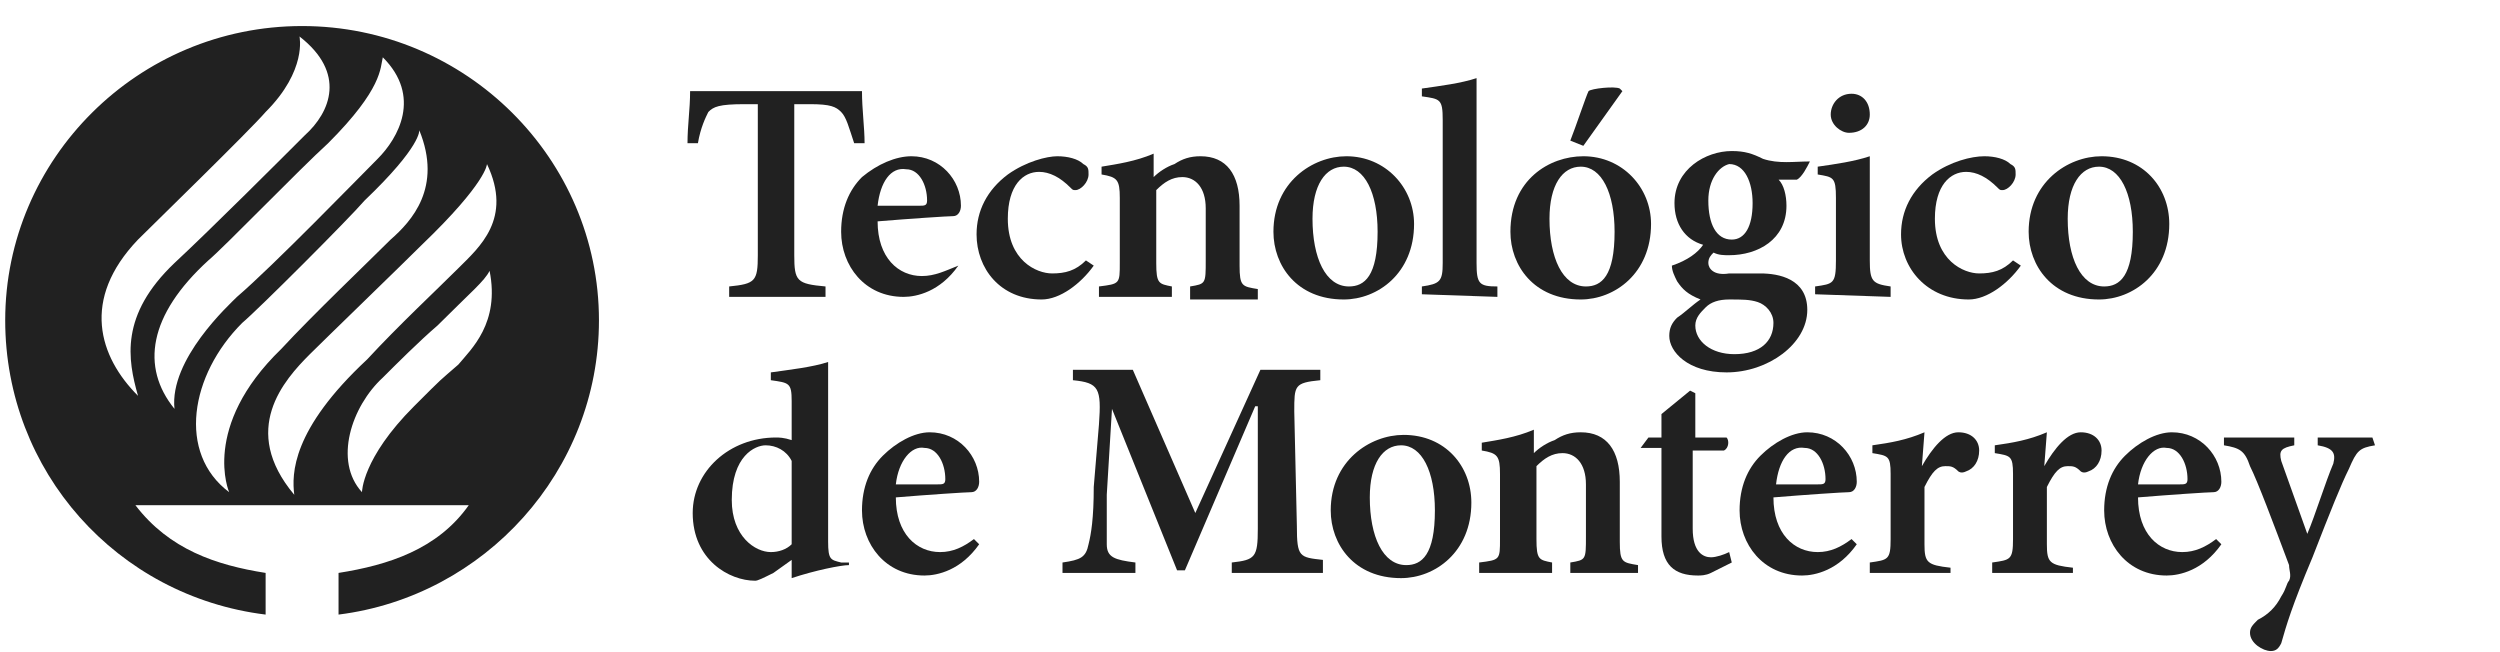
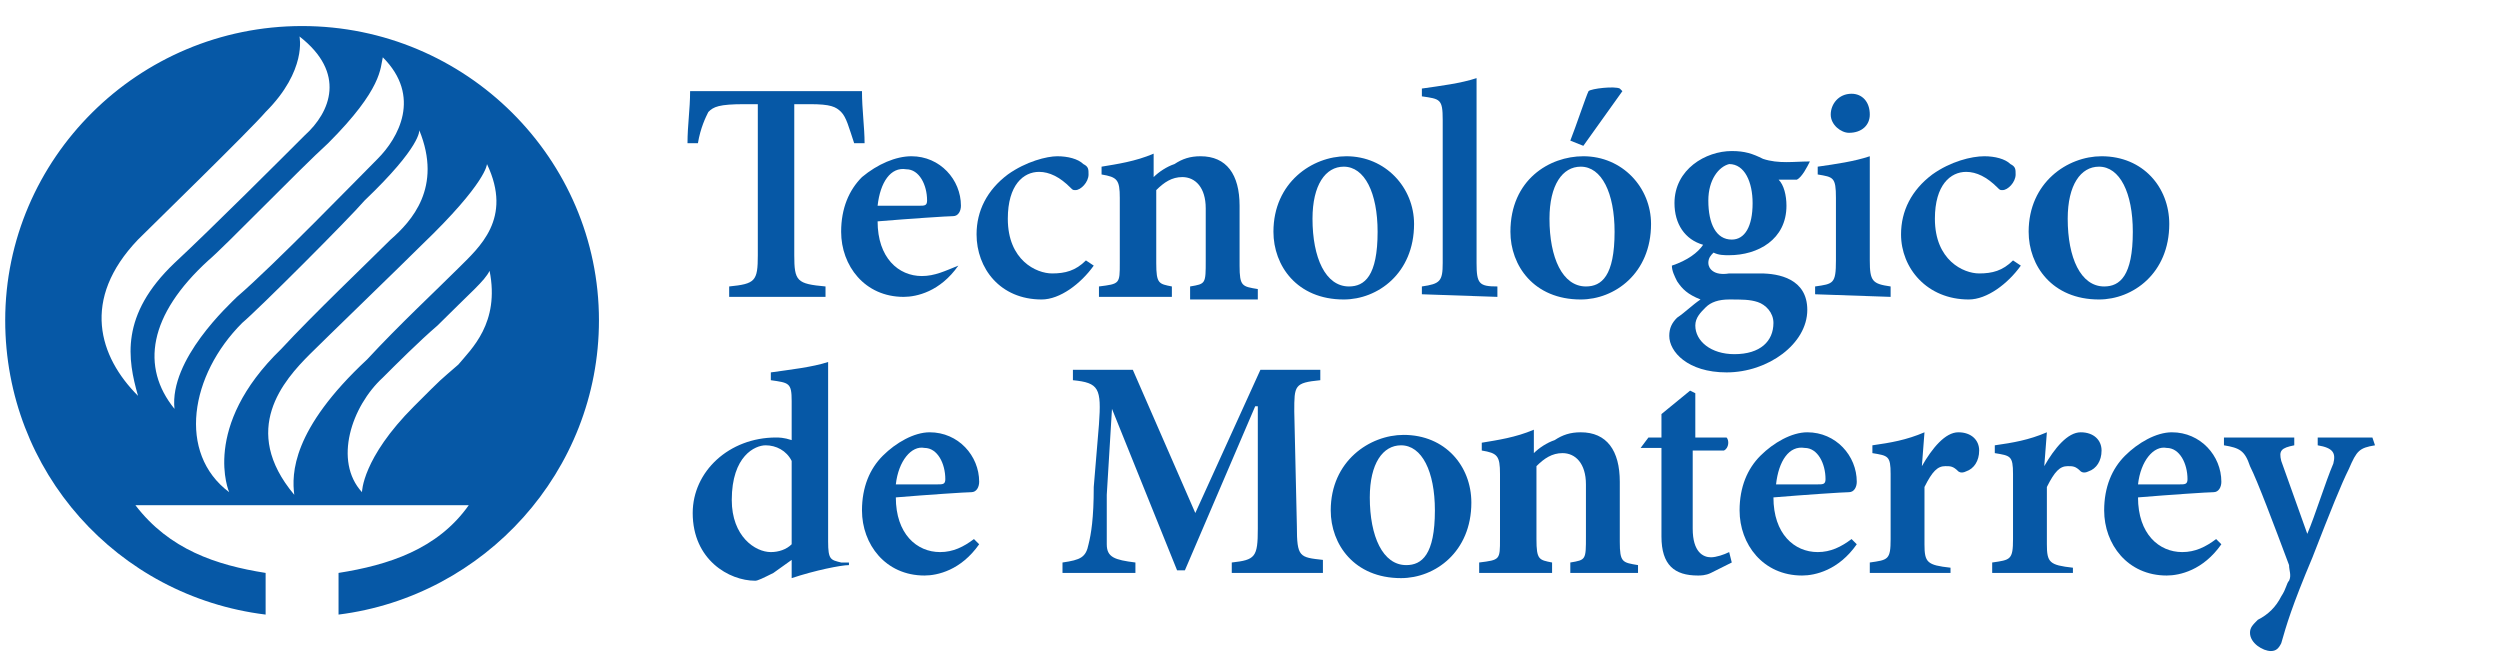
<svg xmlns="http://www.w3.org/2000/svg" version="1.1" id="Layer_1" x="0px" y="0px" width="96" height="25" viewBox="0 0 96 25" style="enable-background:new 0 0 148 25;" xml:space="preserve">
  <style type="text/css">
-   .st0{fill:#212121;}
+   .st0{fill:#0658a6;}
</style>
  <g>
    <g>
      <g>
        <path class="st0" d="M11.6,1C5.3,1,0.2,6.1,0.2,12.3c0,5.8,4.3,10.6,10,11.3V22c-1.9-0.3-3.7-0.9-5-2.6h6.4H18         c-1.2,1.7-3.1,2.3-5,2.6v1.6c5.6-0.7,10-5.5,10-11.3C23,6.1,17.9,1,11.6,1z M5.3,9.2C5.8,8.7,9.6,5,10.2,4.3         c1.6-1.6,1.3-2.9,1.3-2.9c1.8,1.4,1.2,2.9,0.2,3.8c-0.8,0.8-3.6,3.6-5,4.9c-2.1,2-1.8,3.7-1.4,5.1C3.8,13.7,3.1,11.5,5.3,9.2z          M8,10c0.6-0.5,3.5-3.5,4.6-4.5c2.1-2.1,2-2.9,2.1-3.3c1.5,1.5,0.6,3.1-0.2,3.9c-0.7,0.7-4,4.1-5.4,5.3c-0.3,0.3-2.6,2.4-2.4,4.3         C5.4,14.1,5.7,12.1,8,10z M9.3,12.4c0.6-0.5,4.1-4,4.7-4.7C16.2,5.6,16.1,5,16.1,5C17,7.2,15.8,8.5,15,9.2         c-0.8,0.8-3,2.9-4.2,4.2c-3.1,3-2,5.5-2,5.5C6.8,17.4,7.3,14.4,9.3,12.4z M17.6,14c-0.8,0.7-0.5,0.4-1.7,1.6c-2,2-2,3.3-2,3.3         c-1.1-1.2-0.4-3.3,0.8-4.4c0.5-0.5,1.4-1.4,2.1-2c1.3-1.3,1.8-1.7,2-2.1C19.2,12.4,18.1,13.4,17.6,14z M17.6,10.3         c-0.8,0.8-2.3,2.2-3.5,3.5c-2.9,2.7-2.9,4.4-2.8,5.2c-2.1-2.5-0.4-4.4,0.6-5.4c0.5-0.5,3.6-3.5,4.3-4.2c2.5-2.4,2.5-3.1,2.5-3.1         C19.7,8.4,18.4,9.5,17.6,10.3z" />
      </g>
      <g>
        <path class="st0" d="M36.8,10.2c-0.7,1-1.6,1.2-2.1,1.2c-1.5,0-2.4-1.2-2.4-2.5c0-0.9,0.3-1.6,0.8-2.1C33.7,6.3,34.4,6,35,6l0,0         c1.1,0,1.9,0.9,1.9,1.9c0,0.2-0.1,0.4-0.3,0.4s-1.7,0.1-2.9,0.2c0,1.4,0.8,2.1,1.7,2.1C35.9,10.6,36.3,10.4,36.8,10.2L36.8,10.2z          M33.7,7.9c0.5,0,1.1,0,1.6,0c0.2,0,0.3,0,0.3-0.2c0-0.6-0.3-1.2-0.8-1.2C34.2,6.4,33.8,7,33.7,7.9z" />
        <path class="st0" d="M42,10.2c-0.5,0.7-1.3,1.3-2,1.3c-1.6,0-2.5-1.2-2.5-2.5c0-0.9,0.4-1.7,1.2-2.3C39.4,6.2,40.2,6,40.6,6l0,0         c0.4,0,0.8,0.1,1,0.3c0.2,0.1,0.2,0.2,0.2,0.4c0,0.3-0.3,0.6-0.5,0.6c-0.1,0-0.1,0-0.2-0.1c-0.4-0.4-0.8-0.6-1.2-0.6         c-0.6,0-1.2,0.5-1.2,1.8c0,1.6,1.1,2.1,1.7,2.1c0.5,0,0.9-0.1,1.3-0.5L42,10.2z" />
        <path class="st0" d="M45.7,11.3V11c0.6-0.1,0.6-0.1,0.6-1V8c0-0.8-0.4-1.2-0.9-1.2c-0.4,0-0.7,0.2-1,0.5v2.8         c0,0.8,0.1,0.8,0.6,0.9v0.4h-2.8V11c0.8-0.1,0.8-0.1,0.8-0.9V7.6c0-0.7-0.1-0.8-0.7-0.9V6.4c0.6-0.1,1.3-0.2,2-0.5v0.9         c0.2-0.2,0.5-0.4,0.8-0.5c0.3-0.2,0.6-0.3,1-0.3c1,0,1.5,0.7,1.5,1.9v2.3c0,0.8,0.1,0.8,0.7,0.9v0.4h-2.6V11.3z" />
        <path class="st0" d="M54.3,8.6c0,1.9-1.4,2.9-2.7,2.9c-1.8,0-2.7-1.3-2.7-2.6C48.9,7,50.4,6,51.7,6C53.2,6,54.3,7.2,54.3,8.6z          M50.4,8.4c0,1.5,0.5,2.6,1.4,2.6c0.6,0,1.1-0.4,1.1-2.1c0-1.5-0.5-2.5-1.3-2.5C50.9,6.4,50.4,7.1,50.4,8.4z" />
        <path class="st0" d="M54.6,11.3V11c0.7-0.1,0.8-0.2,0.8-0.9V4.6c0-0.8-0.1-0.8-0.8-0.9V3.4c0.7-0.1,1.5-0.2,2.1-0.4v7.1         c0,0.8,0.1,0.9,0.8,0.9v0.4L54.6,11.3L54.6,11.3z" />
        <path class="st0" d="M63.4,8.6c0,1.9-1.4,2.9-2.7,2.9c-1.8,0-2.7-1.3-2.7-2.6c0-2,1.5-2.9,2.8-2.9C62.3,6,63.4,7.2,63.4,8.6z          M59.5,8.4c0,1.5,0.5,2.6,1.4,2.6c0.6,0,1.1-0.4,1.1-2.1c0-1.5-0.5-2.5-1.3-2.5C60,6.4,59.5,7.1,59.5,8.4z M60.3,5.4         c0.2-0.5,0.6-1.7,0.7-1.9c0.1-0.1,1-0.2,1.2-0.1l0.1,0.1l-1.5,2.1L60.3,5.4z" />
        <path class="st0" d="M69.5,6.2c-0.1,0.2-0.3,0.6-0.5,0.7h-0.7c0.2,0.2,0.3,0.6,0.3,1c0,1.3-1.1,1.9-2.2,1.9c-0.2,0-0.4,0-0.6-0.1         c-0.1,0.1-0.2,0.2-0.2,0.4s0.2,0.5,0.8,0.4c0.4,0,0.8,0,1.2,0c0.7,0,1.8,0.2,1.8,1.4c0,1.3-1.5,2.4-3.1,2.4         c-1.5,0-2.2-0.8-2.2-1.4c0-0.3,0.1-0.5,0.3-0.7c0.3-0.2,0.6-0.5,0.9-0.7c-0.5-0.2-0.7-0.4-0.9-0.7c-0.1-0.2-0.2-0.4-0.2-0.6         c0.6-0.2,1-0.5,1.2-0.8c-0.7-0.2-1.1-0.8-1.1-1.6c0-1.3,1.2-2,2.2-2l0,0c0.5,0,0.8,0.1,1.2,0.3C68.3,6.3,68.9,6.2,69.5,6.2         L69.5,6.2z M65.5,11.8c-0.2,0.2-0.4,0.4-0.4,0.7c0,0.6,0.6,1.1,1.5,1.1c1,0,1.5-0.5,1.5-1.2c0-0.4-0.3-0.7-0.6-0.8         c-0.3-0.1-0.6-0.1-1.1-0.1C66,11.5,65.7,11.6,65.5,11.8z M65.6,7.7c0,0.9,0.3,1.5,0.9,1.5c0.5,0,0.8-0.5,0.8-1.4         c0-0.8-0.3-1.5-0.9-1.5C66,6.4,65.6,6.9,65.6,7.7z" />
        <path class="st0" d="M69.7,11.3V11c0.7-0.1,0.8-0.1,0.8-1V7.6c0-0.8-0.1-0.8-0.7-0.9V6.4c0.7-0.1,1.4-0.2,2-0.4v4         c0,0.8,0.1,0.9,0.8,1v0.4L69.7,11.3L69.7,11.3z M70.3,4.4c0-0.4,0.3-0.8,0.8-0.8c0.4,0,0.7,0.3,0.7,0.8c0,0.4-0.3,0.7-0.8,0.7         C70.7,5.1,70.3,4.8,70.3,4.4z" />
        <path class="st0" d="M77.6,10.2c-0.5,0.7-1.3,1.3-2,1.3C74,11.5,73,10.3,73,9c0-0.9,0.4-1.7,1.2-2.3c0.7-0.5,1.5-0.7,2-0.7l0,0         c0.4,0,0.8,0.1,1,0.3c0.2,0.1,0.2,0.2,0.2,0.4c0,0.3-0.3,0.6-0.5,0.6c-0.1,0-0.1,0-0.2-0.1c-0.4-0.4-0.8-0.6-1.2-0.6         c-0.6,0-1.2,0.5-1.2,1.8c0,1.6,1.1,2.1,1.7,2.1c0.5,0,0.9-0.1,1.3-0.5L77.6,10.2z" />
        <path class="st0" d="M83.3,8.6c0,1.9-1.4,2.9-2.7,2.9c-1.8,0-2.7-1.3-2.7-2.6C77.9,7,79.4,6,80.7,6C82.3,6,83.3,7.2,83.3,8.6z          M79.4,8.4c0,1.5,0.5,2.6,1.4,2.6c0.6,0,1.1-0.4,1.1-2.1c0-1.5-0.5-2.5-1.3-2.5C79.9,6.4,79.4,7.1,79.4,8.4z" />
        <path class="st0" d="M32.6,21.7c-0.3,0-1.3,0.2-2.2,0.5v-0.7L29.7,22c-0.4,0.2-0.6,0.3-0.7,0.3c-1,0-2.4-0.8-2.4-2.6         c0-1.6,1.4-2.9,3.2-2.9c0.1,0,0.3,0,0.6,0.1v-1.5c0-0.7-0.1-0.7-0.8-0.8v-0.3c0.7-0.1,1.6-0.2,2.2-0.4v6.9c0,0.7,0.1,0.7,0.5,0.8         h0.3V21.7z M30.4,17.7c-0.2-0.4-0.6-0.6-1-0.6s-1.3,0.4-1.3,2.1c0,1.4,0.9,2,1.5,2c0.3,0,0.6-0.1,0.8-0.3V17.7z" />
        <path class="st0" d="M37.6,20.9c-0.7,1-1.6,1.2-2.1,1.2c-1.5,0-2.4-1.2-2.4-2.5c0-0.9,0.3-1.6,0.8-2.1s1.2-0.9,1.8-0.9l0,0         c1.1,0,1.9,0.9,1.9,1.9c0,0.2-0.1,0.4-0.3,0.4s-1.7,0.1-2.9,0.2c0,1.4,0.8,2.1,1.7,2.1c0.5,0,0.9-0.2,1.3-0.5L37.6,20.9z          M34.4,18.6c0.5,0,1.1,0,1.6,0c0.2,0,0.3,0,0.3-0.2c0-0.6-0.3-1.2-0.8-1.2C35,17.1,34.5,17.7,34.4,18.6z" />
        <path class="st0" d="M47.3,22v-0.4c0.9-0.1,1-0.2,1-1.3v-4.7h-0.1l-2.7,6.3h-0.3l-2.5-6.2l0,0L42.5,19c0,1,0,1.5,0,1.9         c0,0.5,0.3,0.6,1.1,0.7V22h-2.8v-0.4c0.7-0.1,0.9-0.2,1-0.7c0.1-0.4,0.2-1,0.2-2.2l0.2-2.4c0.1-1.4,0-1.6-1-1.7v-0.4h2.3l2.4,5.5         l2.5-5.5h2.3v0.4c-1,0.1-1,0.2-1,1.2l0.1,4.4c0,1.2,0.1,1.2,1,1.3V22H47.3z" />
        <path class="st0" d="M56.5,19.3c0,1.9-1.4,2.9-2.7,2.9c-1.8,0-2.7-1.3-2.7-2.6c0-1.9,1.5-2.9,2.8-2.9         C55.5,16.7,56.5,17.9,56.5,19.3z M52.6,19.1c0,1.5,0.5,2.6,1.4,2.6c0.6,0,1.1-0.4,1.1-2.1c0-1.5-0.5-2.5-1.3-2.5         C53.1,17.1,52.6,17.8,52.6,19.1z" />
        <path class="st0" d="M60.3,22v-0.4c0.6-0.1,0.6-0.1,0.6-1v-2c0-0.8-0.4-1.2-0.9-1.2c-0.4,0-0.7,0.2-1,0.5v2.8         c0,0.8,0.1,0.8,0.6,0.9V22h-2.8v-0.4c0.8-0.1,0.8-0.1,0.8-0.9v-2.5c0-0.7-0.1-0.8-0.7-0.9V17c0.6-0.1,1.3-0.2,2-0.5v0.9         c0.2-0.2,0.5-0.4,0.8-0.5c0.3-0.2,0.6-0.3,1-0.3c1,0,1.5,0.7,1.5,1.9v2.3c0,0.8,0.1,0.8,0.7,0.9V22H60.3z" />
        <path class="st0" d="M65.7,22c-0.2,0.1-0.4,0.1-0.5,0.1c-0.9,0-1.4-0.4-1.4-1.5v-3.4H63h0l0.3-0.4h0.5v-0.9l1.1-0.9l0.2,0.1v1.7         h1.2c0.1,0.1,0.1,0.4-0.1,0.5H65v3c0,0.9,0.4,1.1,0.7,1.1c0.2,0,0.5-0.1,0.7-0.2l0.1,0.4L65.7,22z" />
        <path class="st0" d="M71.3,20.9c-0.7,1-1.6,1.2-2.1,1.2c-1.5,0-2.4-1.2-2.4-2.5c0-0.9,0.3-1.6,0.8-2.1s1.2-0.9,1.8-0.9l0,0         c1.1,0,1.9,0.9,1.9,1.9c0,0.2-0.1,0.4-0.3,0.4c-0.2,0-1.7,0.1-2.9,0.2c0,1.4,0.8,2.1,1.7,2.1c0.5,0,0.9-0.2,1.3-0.5L71.3,20.9z          M68.2,18.6c0.5,0,1.1,0,1.6,0c0.2,0,0.3,0,0.3-0.2c0-0.6-0.3-1.2-0.8-1.2C68.7,17.1,68.3,17.7,68.2,18.6z" />
        <path class="st0" d="M73.8,17.9c0.4-0.7,0.9-1.3,1.4-1.3s0.8,0.3,0.8,0.7c0,0.4-0.2,0.7-0.5,0.8c-0.2,0.1-0.3,0-0.3,0         c-0.2-0.2-0.3-0.2-0.5-0.2c-0.3,0-0.5,0.2-0.8,0.8v2.2c0,0.7,0.1,0.8,1,0.9V22h-3.1v-0.4c0.7-0.1,0.8-0.1,0.8-0.9v-2.5         c0-0.7-0.1-0.7-0.7-0.8v-0.3c0.7-0.1,1.3-0.2,2-0.5L73.8,17.9L73.8,17.9z" />
        <path class="st0" d="M78.5,17.9c0.4-0.7,0.9-1.3,1.4-1.3s0.8,0.3,0.8,0.7c0,0.4-0.2,0.7-0.5,0.8c-0.2,0.1-0.3,0-0.3,0         c-0.2-0.2-0.3-0.2-0.5-0.2c-0.3,0-0.5,0.2-0.8,0.8v2.2c0,0.7,0.1,0.8,1,0.9V22h-3.1v-0.4c0.7-0.1,0.8-0.1,0.8-0.9v-2.5         c0-0.7-0.1-0.7-0.7-0.8v-0.3c0.7-0.1,1.3-0.2,2-0.5L78.5,17.9L78.5,17.9z" />
        <path class="st0" d="M85.3,20.9c-0.7,1-1.6,1.2-2.1,1.2c-1.5,0-2.4-1.2-2.4-2.5c0-0.9,0.3-1.6,0.8-2.1s1.2-0.9,1.8-0.9l0,0         c1.1,0,1.9,0.9,1.9,1.9c0,0.2-0.1,0.4-0.3,0.4c-0.2,0-1.7,0.1-2.9,0.2c0,1.4,0.8,2.1,1.7,2.1c0.5,0,0.9-0.2,1.3-0.5L85.3,20.9z          M82.1,18.6c0.5,0,1.1,0,1.6,0c0.2,0,0.3,0,0.3-0.2c0-0.6-0.3-1.2-0.8-1.2C82.7,17.1,82.2,17.7,82.1,18.6z" />
        <path class="st0" d="M91.2,17.1c-0.6,0.1-0.7,0.2-1,0.9c-0.3,0.6-0.7,1.6-1.4,3.4c-0.8,1.9-1,2.6-1.2,3.3         c-0.1,0.2-0.2,0.3-0.4,0.3c-0.3,0-0.8-0.3-0.8-0.7c0-0.2,0.1-0.3,0.3-0.5c0.4-0.2,0.7-0.5,0.9-0.9c0.2-0.3,0.2-0.5,0.3-0.6         c0.1-0.2,0-0.4,0-0.6c-0.6-1.6-1.2-3.2-1.5-3.8c-0.2-0.6-0.4-0.7-1-0.8v-0.3h2.7v0.3c-0.5,0.1-0.6,0.2-0.5,0.6l1,2.8         c0.3-0.7,0.7-2,1-2.7c0.1-0.4,0-0.6-0.6-0.7v-0.3h2.1L91.2,17.1L91.2,17.1z" />
      </g>
      <path class="st0" d="M26.5,3.5c0,0.7-0.1,1.3-0.1,2h0.4c0.1-0.6,0.3-1,0.4-1.2C27.4,4.1,27.6,4,28.6,4h0.5v5.8       c0,1-0.1,1.1-1.1,1.2v0.4h3.7V11c-1.1-0.1-1.2-0.2-1.2-1.2V4h0.6c0.8,0,1,0.1,1.2,0.3c0.2,0.2,0.3,0.6,0.5,1.2h0.4       c0-0.6-0.1-1.3-0.1-2H26.5z" />
    </g>
    <rect x="99.2" class="st0" width="0.6" height="24.2" />
    <g>
      <g>
        <path class="st0" d="M118.5,23.7c-4,0-7.2-3.2-7.2-7.2s3.2-7.2,7.2-7.2s7.2,3.2,7.2,7.2S122.5,23.7,118.5,23.7z M118.5,14.2         c-1.3,0-2.3,1-2.3,2.3s1,2.3,2.3,2.3s2.3-1,2.3-2.3S119.8,14.2,118.5,14.2z" />
        <path class="st0" d="M113.6,14.3c-2.9,0-5.3-2.4-5.3-5.3s2.4-5.3,5.3-5.3s5.3,2.4,5.3,5.3S116.5,14.3,113.6,14.3z M113.6,7.9         c-0.6,0-1.1,0.5-1.1,1.1s0.5,1.1,1.1,1.1s1.1-0.5,1.1-1.1S114.2,7.9,113.6,7.9z" />
      </g>
      <g>
        <g>
          <path class="st0" d="M129.5,1c-4.6,0-8.4,3.4-9.1,7.7c3.5,0.8,6.1,3.9,6.1,7.7c0,0.8-0.1,1.6-0.4,2.4c1,0.4,2.1,0.6,3.3,0.6           c5.1,0,9.2-4.1,9.2-9.2S134.6,1,129.5,1z M129.5,14.1c-2.1,0-3.9-1.7-3.9-3.9c0-2.1,1.7-3.9,3.9-3.9c2.1,0,3.9,1.7,3.9,3.9           S131.7,14.1,129.5,14.1z" />
        </g>
      </g>
      <g>
        <path class="st0" d="M137.4,15.6h0.8l1.1,3h-0.8l-0.2-0.6h-1l-0.2,0.6h-0.8L137.4,15.6z M138,17.4l-0.3-1l-0.3,1H138z" />
        <path class="st0" d="M139.3,15.6h0.8l1.1,1.9v-1.9h0.8v3h-0.8l-1.1-1.9v1.9h-0.8V15.6z M140.2,15.3l-0.4-0.1         c0.1-0.2,0.1-0.4,0.2-0.4c0.1-0.1,0.2-0.1,0.3-0.1s0.2,0,0.4,0.1c0.2,0,0.3,0.1,0.3,0.1c0.1,0,0.1-0.1,0.2-0.2l0.4,0.1         c0,0.2-0.1,0.3-0.2,0.4c-0.1,0.1-0.2,0.1-0.4,0.1c-0.1,0-0.2,0-0.4-0.1l-0.2-0.1h-0.1C140.3,15.1,140.2,15.2,140.2,15.3z" />
        <path class="st0" d="M143.8,15.5c0.4,0,0.7,0.1,0.9,0.3c0.2,0.1,0.3,0.3,0.4,0.5c0.1,0.2,0.1,0.5,0.1,0.7c0,0.6-0.2,1-0.6,1.3         c-0.3,0.2-0.6,0.3-0.9,0.3c-0.4,0-0.7-0.1-0.9-0.3c-0.4-0.3-0.6-0.7-0.6-1.3c0-0.3,0.1-0.5,0.2-0.7s0.2-0.4,0.4-0.5         C143.1,15.6,143.4,15.5,143.8,15.5z M143.8,16.1c-0.2,0-0.4,0.1-0.5,0.3c-0.1,0.2-0.2,0.4-0.2,0.7c0,0.3,0.1,0.5,0.2,0.7         c0.1,0.2,0.3,0.3,0.5,0.3s0.4-0.1,0.5-0.3c0.1-0.2,0.2-0.4,0.2-0.7c0-0.3-0.1-0.5-0.2-0.7C144.2,16.2,144,16.1,143.8,16.1z" />
        <path class="st0" d="M147.8,16.5H147c0-0.1,0-0.2-0.1-0.3c-0.1-0.1-0.2-0.1-0.3-0.1c-0.2,0-0.4,0.1-0.4,0.2s0,0.1,0.1,0.1         c0,0,0.1,0.1,0.2,0.1c0.4,0.2,0.7,0.3,0.8,0.4c0.3,0.2,0.4,0.4,0.4,0.7c0,0.3-0.1,0.5-0.3,0.7s-0.5,0.3-0.9,0.3s-0.7-0.1-0.9-0.3         c-0.2-0.2-0.3-0.4-0.3-0.8v-0.1h0.7c0,0.2,0.1,0.3,0.1,0.4c0.1,0.1,0.2,0.1,0.4,0.1c0.1,0,0.2,0,0.3-0.1c0.1,0,0.1-0.1,0.1-0.2         s0-0.1-0.1-0.2c0,0-0.1-0.1-0.3-0.1l-0.3-0.1c-0.3-0.1-0.6-0.3-0.7-0.4c-0.1-0.1-0.2-0.3-0.2-0.5c0-0.3,0.1-0.5,0.3-0.7         s0.5-0.2,0.9-0.2s0.7,0.1,0.9,0.3c0.1,0.1,0.1,0.2,0.2,0.3C147.8,16.2,147.8,16.3,147.8,16.5z" />
      </g>
    </g>
  </g>
</svg>
